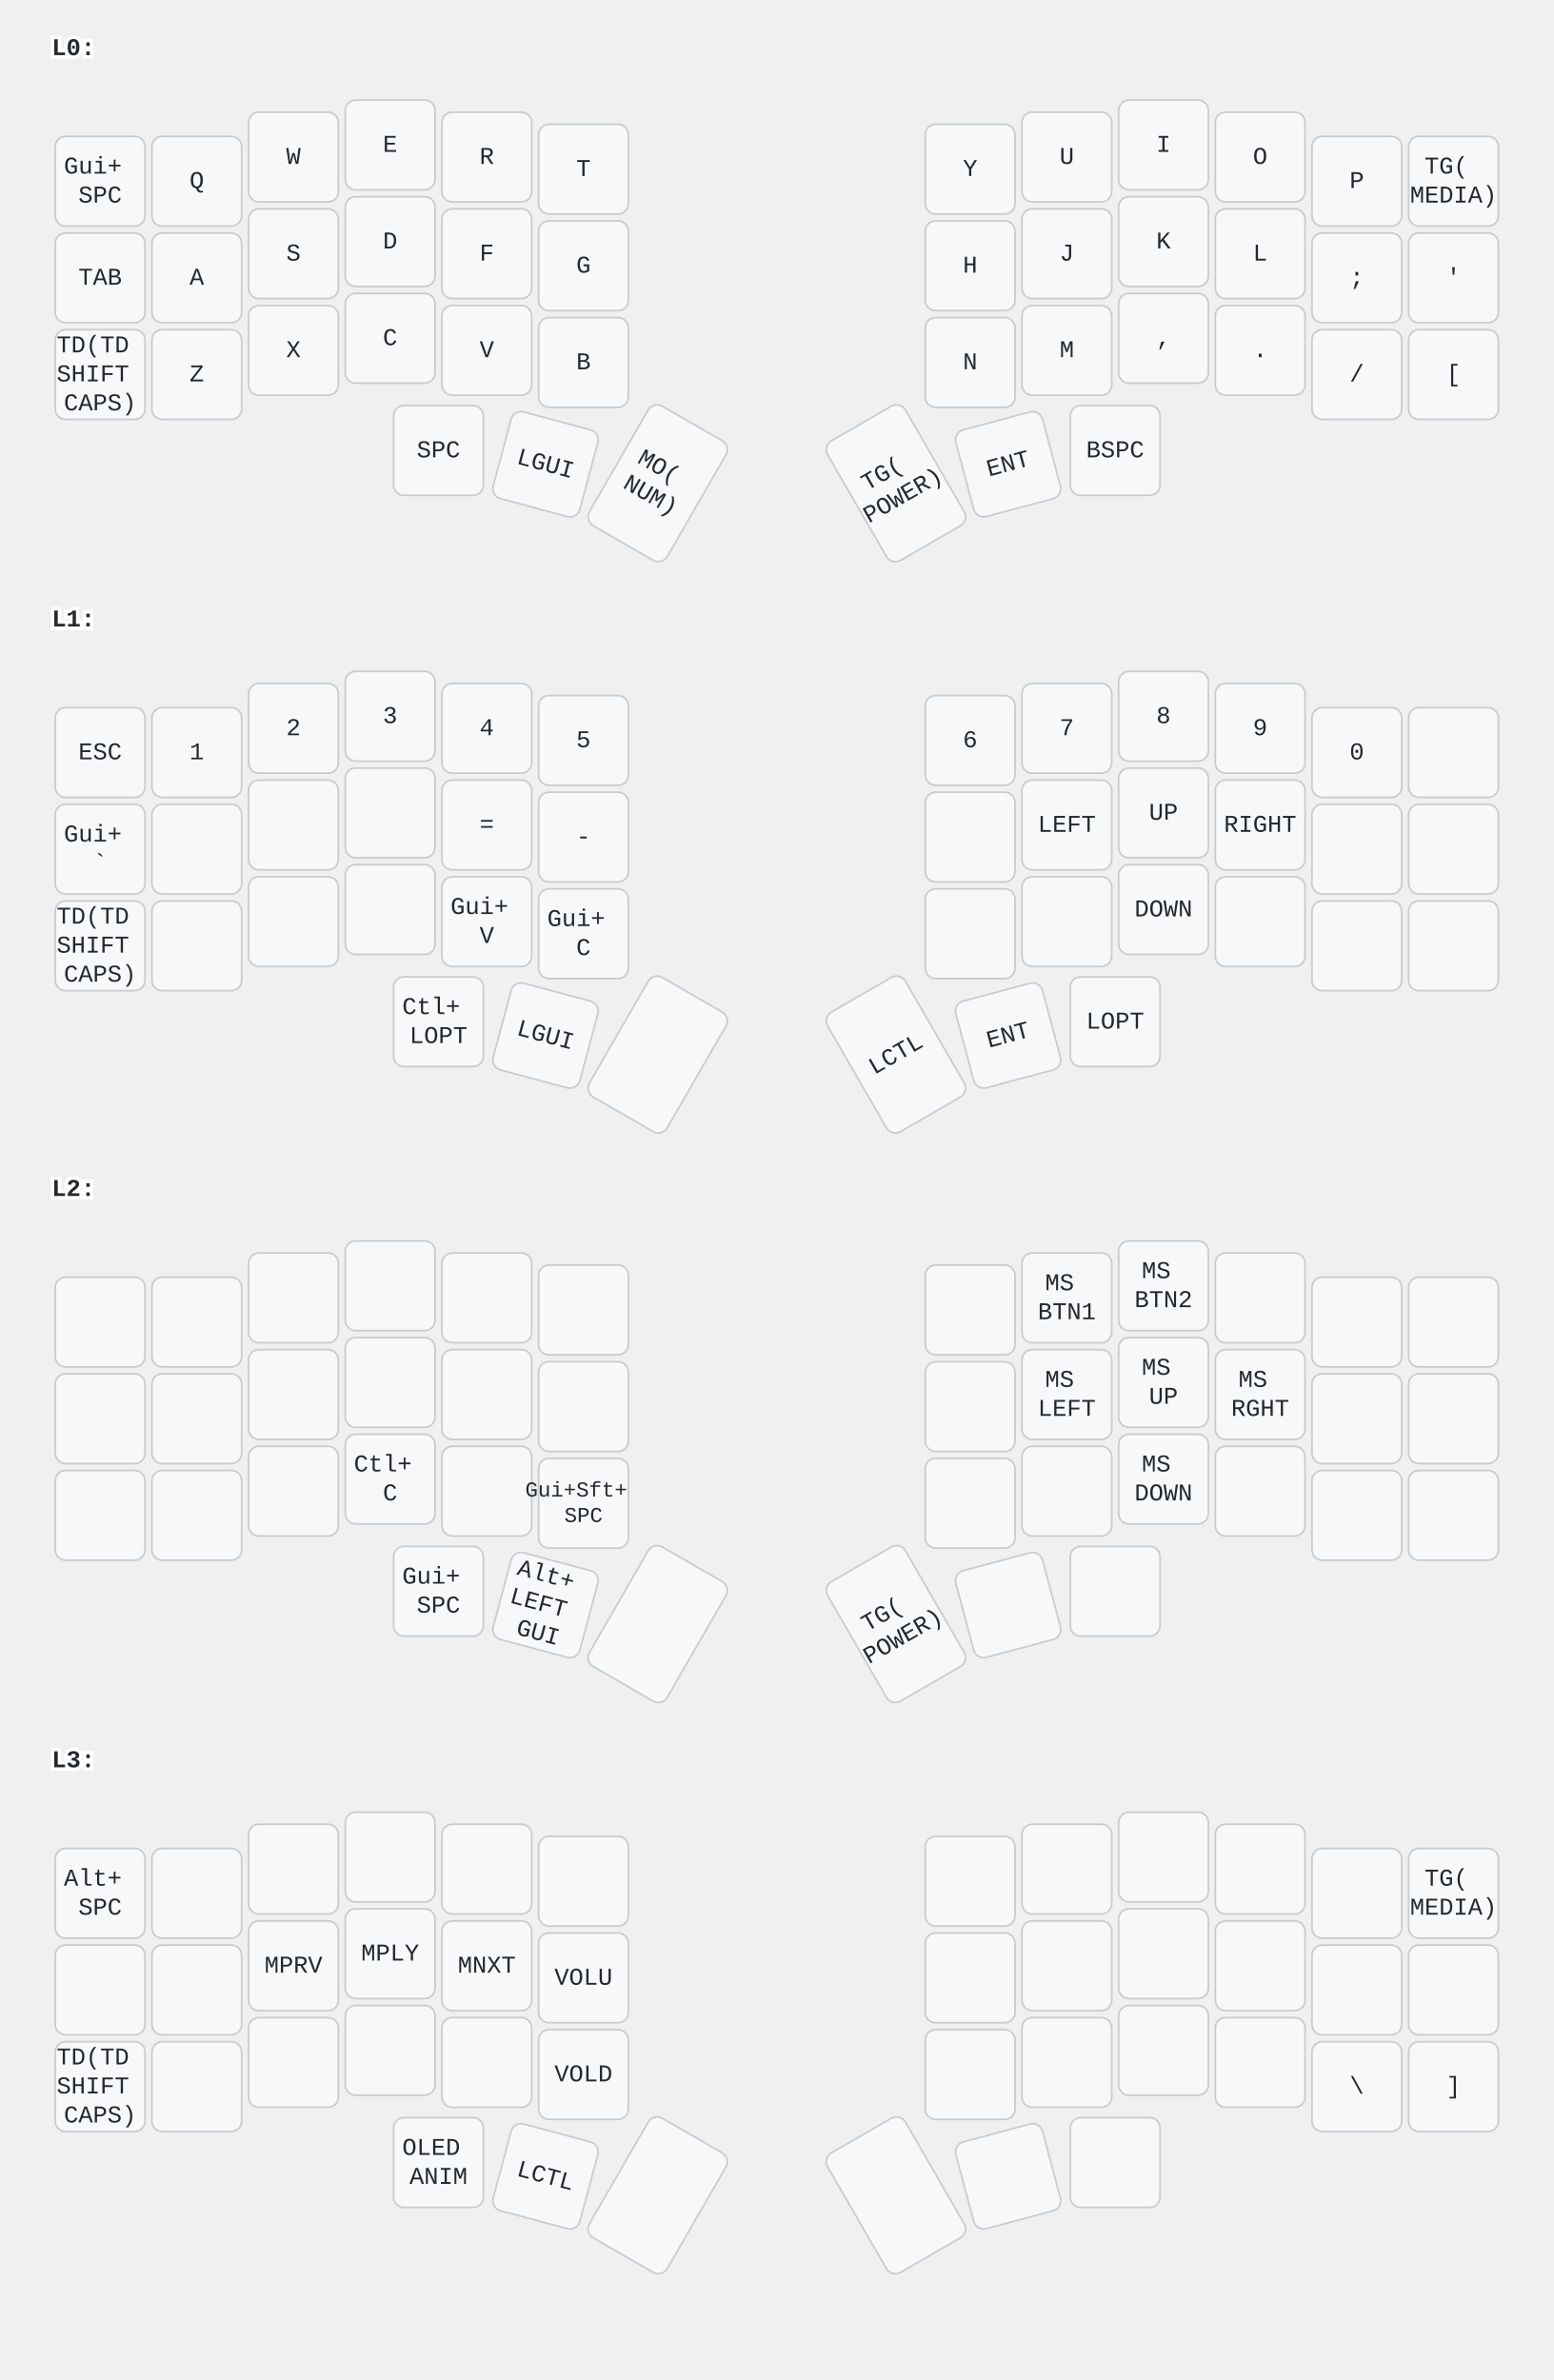
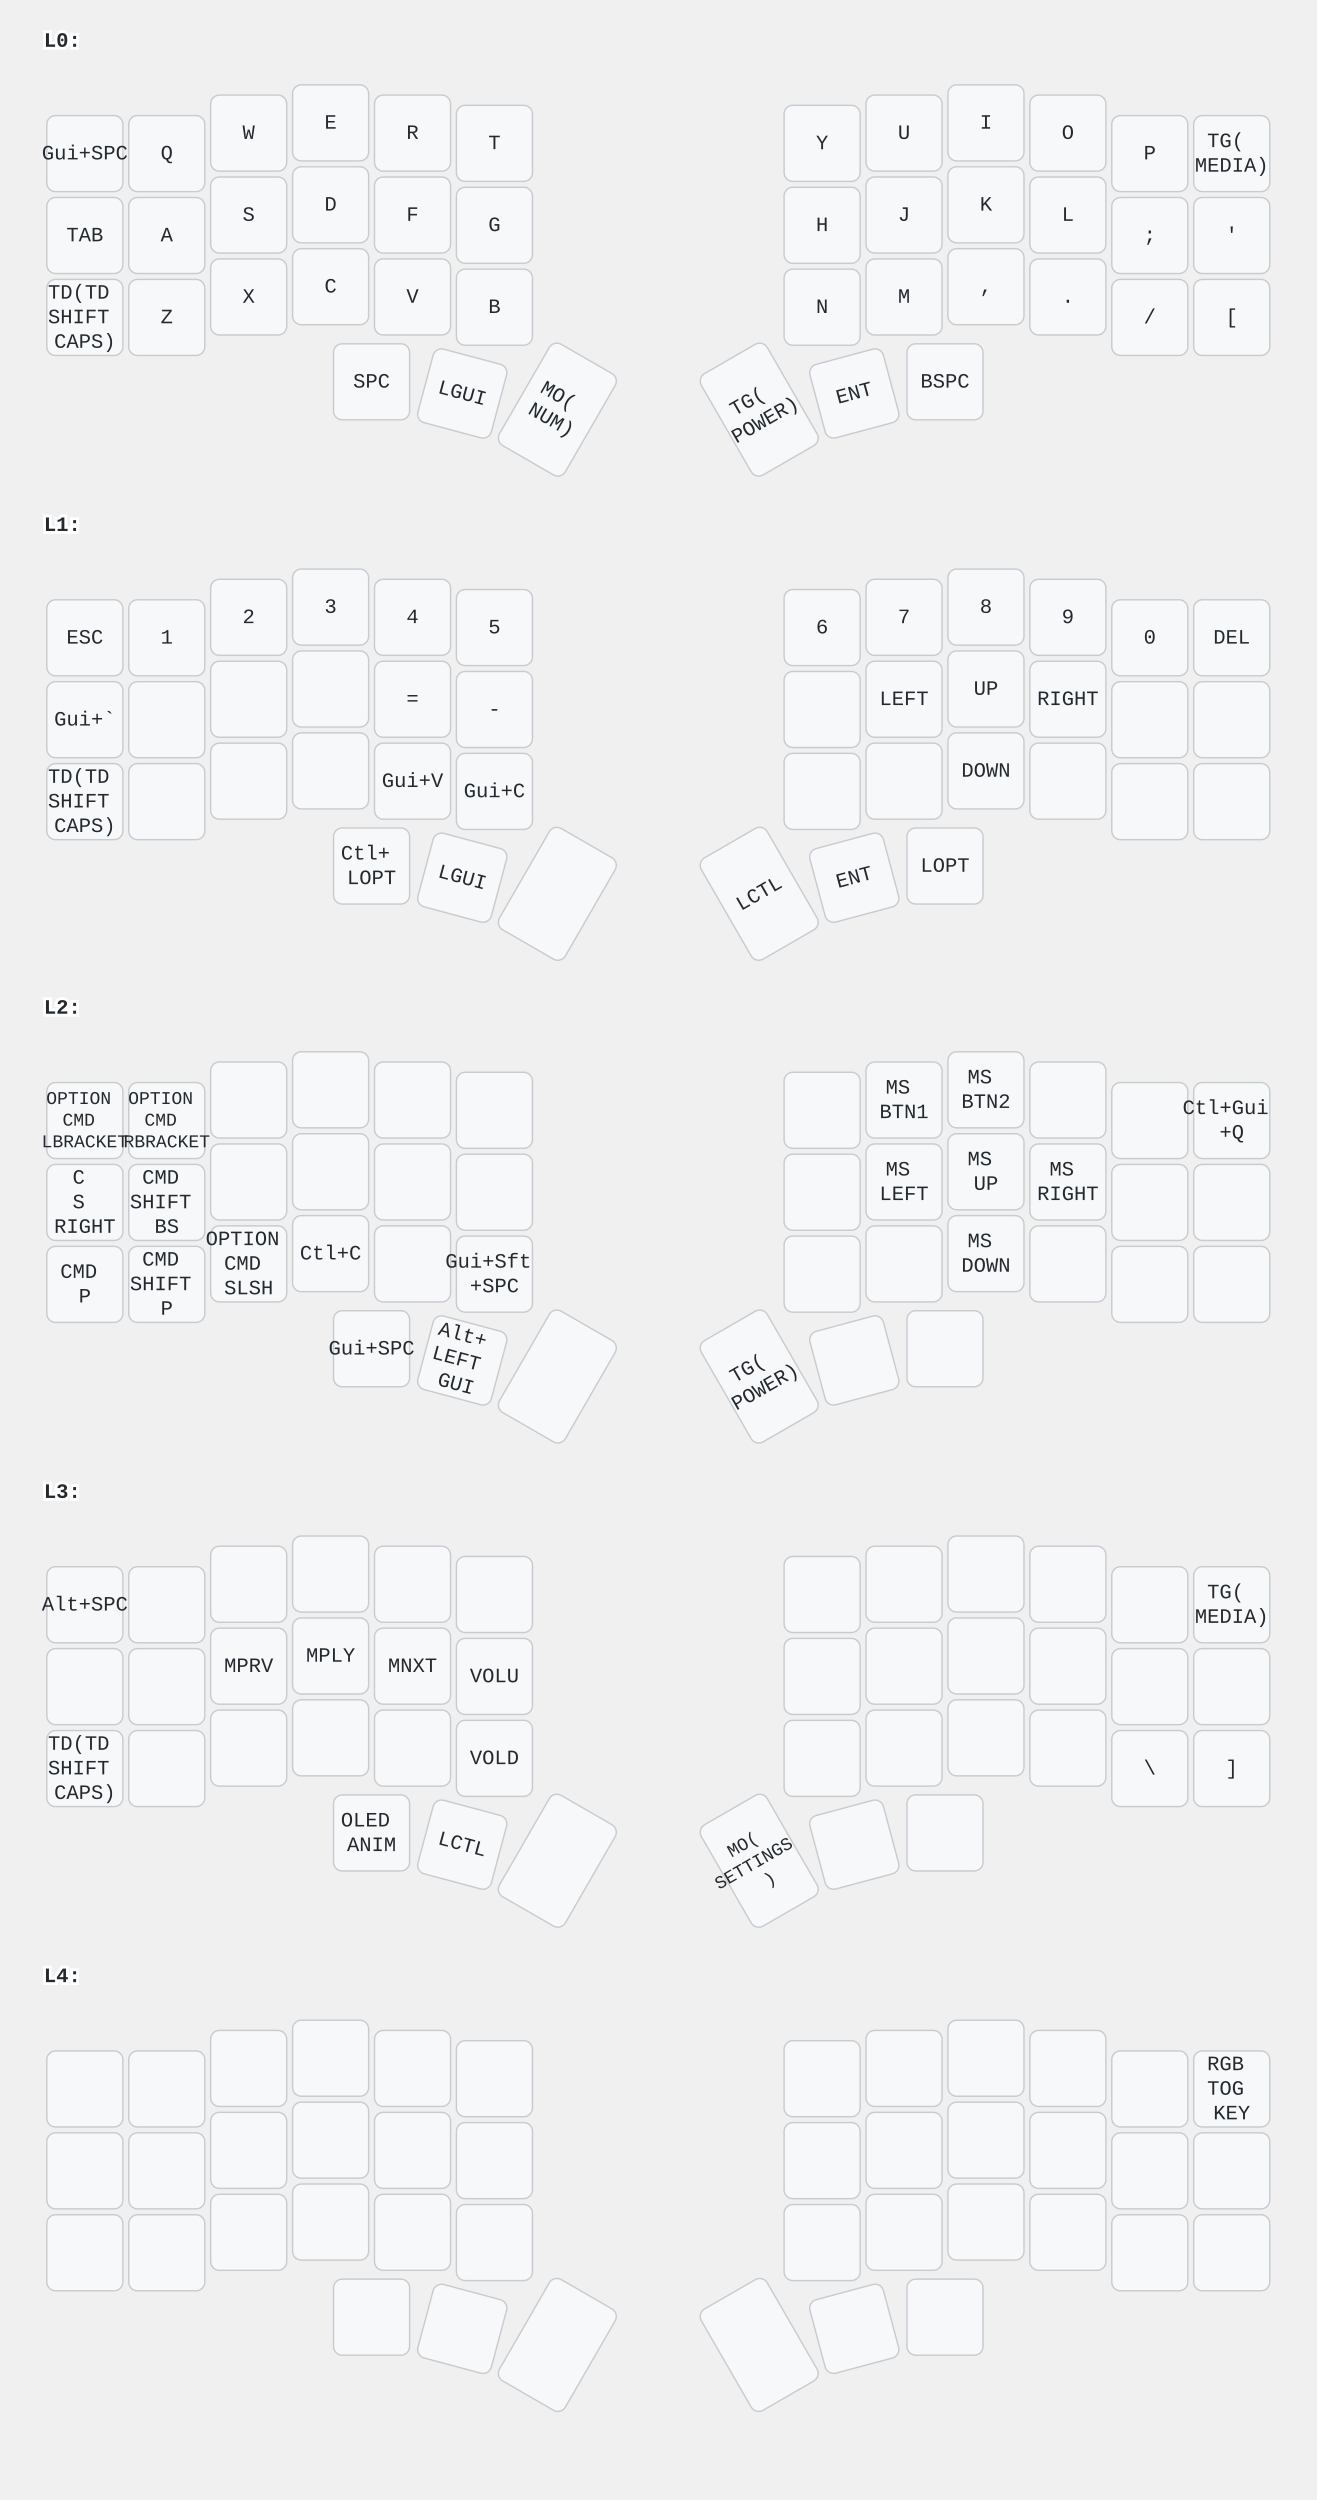
- <svg xmlns="http://www.w3.org/2000/svg" width="900" height="1379" viewBox="0 0 900 1379" class="keymap">
+ <svg xmlns="http://www.w3.org/2000/svg" width="900" height="1709" viewBox="0 0 900 1709" class="keymap">
  <style>/* inherit to force styles through use tags */
svg path {
    fill: inherit;
}

/* font and background color specifications */
svg.keymap {
    font-family: SFMono-Regular,Consolas,Liberation Mono,Menlo,monospace;
    font-size: 14px;
    font-kerning: normal;
    text-rendering: optimizeLegibility;
    fill: #24292e;
}

/* default key styling */
rect.key {
    fill: #f6f8fa;
}

rect.key, rect.combo {
    stroke: #c9cccf;
    stroke-width: 1;
}

/* default key side styling, only used is draw_key_sides is set */
rect.side {
    filter: brightness(90%);
}

/* color accent for combo boxes */
rect.combo, rect.combo-separate {
    fill: #cdf;
}

/* color accent for held keys */
rect.held, rect.combo.held {
    fill: #fdd;
}

/* color accent for ghost (optional) keys */
rect.ghost, rect.combo.ghost {
    stroke-dasharray: 4, 4;
    stroke-width: 2;
}

text {
    text-anchor: middle;
    dominant-baseline: middle;
}

/* styling for layer labels */
text.label {
    font-weight: bold;
    text-anchor: start;
    stroke: white;
    stroke-width: 4;
    paint-order: stroke;
}

/* styling for optional footer */
text.footer {
    text-anchor: end;
    dominant-baseline: auto;
    stroke: white;
    stroke-width: 4;
    paint-order: stroke;
}

- /* styling for combo tap, and key hold/shifted label text */
- text.combo, text.hold, text.shifted {
+ /* styling for combo tap, and key non-tap label text */
+ text.combo, text.hold, text.shifted, text.left, text.right {
    font-size: 11px;
}

text.hold {
    text-anchor: middle;
    dominant-baseline: auto;
}

text.shifted {
    text-anchor: middle;
    dominant-baseline: hanging;
}

+ text.left {
+     text-anchor: start;
+ }
+ 
+ text.right {
+     text-anchor: end;
+ }
+ 
text.layer-activator {
    text-decoration: underline;
}

/* styling for hold/shifted label text in combo box */
- text.combo.hold, text.combo.shifted {
+ text.combo.hold, text.combo.shifted, text.combo.left, text.combo.right {
    font-size: 8px;
}

/* lighter symbol for transparent keys */
text.trans {
    fill: #7b7e81;
}

/* styling for combo dendrons */
path.combo {
    stroke-width: 1;
    stroke: gray;
    fill: none;
}

/* Start Tabler Icons Cleanup */
/* cannot use height/width with glyphs */
.icon-tabler &gt; path {
    fill: inherit;
    stroke: inherit;
    stroke-width: 2;
}
/* hide tabler's default box */
.icon-tabler &gt; path[stroke="none"][fill="none"] {
    visibility: hidden;
}
/* End Tabler Icons Cleanup */
</style>
  <g transform="translate(30, 0)" class="layer-L0">
    <text x="0" y="28" class="label" id="L0">L0:</text>
    <g transform="translate(0, 56)">
      <g transform="translate(28, 49)" class="key keypos-0">
        <rect rx="6" ry="6" x="-26" y="-26" width="52" height="52" class="key" />
-         <text x="0" y="0" class="key tap">
-           <tspan x="0" dy="-0.6em">Gui+</tspan>
-           <tspan x="0" dy="1.2em">SPC</tspan>
-         </text>
+         <text x="0" y="0" class="key tap">Gui+SPC</text>
      </g>
      <g transform="translate(84, 49)" class="key keypos-1">
        <rect rx="6" ry="6" x="-26" y="-26" width="52" height="52" class="key" />
        <text x="0" y="0" class="key tap">Q</text>
      </g>
      <g transform="translate(140, 35)" class="key keypos-2">
        <rect rx="6" ry="6" x="-26" y="-26" width="52" height="52" class="key" />
        <text x="0" y="0" class="key tap">W</text>
      </g>
      <g transform="translate(196, 28)" class="key keypos-3">
        <rect rx="6" ry="6" x="-26" y="-26" width="52" height="52" class="key" />
        <text x="0" y="0" class="key tap">E</text>
      </g>
      <g transform="translate(252, 35)" class="key keypos-4">
        <rect rx="6" ry="6" x="-26" y="-26" width="52" height="52" class="key" />
        <text x="0" y="0" class="key tap">R</text>
      </g>
      <g transform="translate(308, 42)" class="key keypos-5">
        <rect rx="6" ry="6" x="-26" y="-26" width="52" height="52" class="key" />
        <text x="0" y="0" class="key tap">T</text>
      </g>
      <g transform="translate(532, 42)" class="key keypos-6">
        <rect rx="6" ry="6" x="-26" y="-26" width="52" height="52" class="key" />
        <text x="0" y="0" class="key tap">Y</text>
      </g>
      <g transform="translate(588, 35)" class="key keypos-7">
        <rect rx="6" ry="6" x="-26" y="-26" width="52" height="52" class="key" />
        <text x="0" y="0" class="key tap">U</text>
      </g>
      <g transform="translate(644, 28)" class="key keypos-8">
        <rect rx="6" ry="6" x="-26" y="-26" width="52" height="52" class="key" />
        <text x="0" y="0" class="key tap">I</text>
      </g>
      <g transform="translate(700, 35)" class="key keypos-9">
        <rect rx="6" ry="6" x="-26" y="-26" width="52" height="52" class="key" />
        <text x="0" y="0" class="key tap">O</text>
      </g>
      <g transform="translate(756, 49)" class="key keypos-10">
        <rect rx="6" ry="6" x="-26" y="-26" width="52" height="52" class="key" />
        <text x="0" y="0" class="key tap">P</text>
      </g>
      <g transform="translate(812, 49)" class="key keypos-11">
        <rect rx="6" ry="6" x="-26" y="-26" width="52" height="52" class="key" />
        <text x="0" y="0" class="key tap">
          <tspan x="0" dy="-0.6em">TG(</tspan>
          <tspan x="0" dy="1.2em">MEDIA)</tspan>
        </text>
      </g>
      <g transform="translate(28, 105)" class="key keypos-12">
        <rect rx="6" ry="6" x="-26" y="-26" width="52" height="52" class="key" />
        <text x="0" y="0" class="key tap">TAB</text>
      </g>
      <g transform="translate(84, 105)" class="key keypos-13">
        <rect rx="6" ry="6" x="-26" y="-26" width="52" height="52" class="key" />
        <text x="0" y="0" class="key tap">A</text>
      </g>
      <g transform="translate(140, 91)" class="key keypos-14">
        <rect rx="6" ry="6" x="-26" y="-26" width="52" height="52" class="key" />
        <text x="0" y="0" class="key tap">S</text>
      </g>
      <g transform="translate(196, 84)" class="key keypos-15">
        <rect rx="6" ry="6" x="-26" y="-26" width="52" height="52" class="key" />
        <text x="0" y="0" class="key tap">D</text>
      </g>
      <g transform="translate(252, 91)" class="key keypos-16">
        <rect rx="6" ry="6" x="-26" y="-26" width="52" height="52" class="key" />
        <text x="0" y="0" class="key tap">F</text>
      </g>
      <g transform="translate(308, 98)" class="key keypos-17">
        <rect rx="6" ry="6" x="-26" y="-26" width="52" height="52" class="key" />
        <text x="0" y="0" class="key tap">G</text>
      </g>
      <g transform="translate(532, 98)" class="key keypos-18">
        <rect rx="6" ry="6" x="-26" y="-26" width="52" height="52" class="key" />
        <text x="0" y="0" class="key tap">H</text>
      </g>
      <g transform="translate(588, 91)" class="key keypos-19">
        <rect rx="6" ry="6" x="-26" y="-26" width="52" height="52" class="key" />
        <text x="0" y="0" class="key tap">J</text>
      </g>
      <g transform="translate(644, 84)" class="key keypos-20">
        <rect rx="6" ry="6" x="-26" y="-26" width="52" height="52" class="key" />
        <text x="0" y="0" class="key tap">K</text>
      </g>
      <g transform="translate(700, 91)" class="key keypos-21">
        <rect rx="6" ry="6" x="-26" y="-26" width="52" height="52" class="key" />
        <text x="0" y="0" class="key tap">L</text>
      </g>
      <g transform="translate(756, 105)" class="key keypos-22">
        <rect rx="6" ry="6" x="-26" y="-26" width="52" height="52" class="key" />
        <text x="0" y="0" class="key tap">;</text>
      </g>
      <g transform="translate(812, 105)" class="key keypos-23">
        <rect rx="6" ry="6" x="-26" y="-26" width="52" height="52" class="key" />
        <text x="0" y="0" class="key tap">'</text>
      </g>
      <g transform="translate(28, 161)" class="key keypos-24">
        <rect rx="6" ry="6" x="-26" y="-26" width="52" height="52" class="key" />
        <text x="0" y="0" class="key tap">
          <tspan x="0" dy="-1.2em">TD(TD</tspan>
          <tspan x="0" dy="1.2em">SHIFT</tspan>
          <tspan x="0" dy="1.2em">CAPS)</tspan>
        </text>
      </g>
      <g transform="translate(84, 161)" class="key keypos-25">
        <rect rx="6" ry="6" x="-26" y="-26" width="52" height="52" class="key" />
        <text x="0" y="0" class="key tap">Z</text>
      </g>
      <g transform="translate(140, 147)" class="key keypos-26">
        <rect rx="6" ry="6" x="-26" y="-26" width="52" height="52" class="key" />
        <text x="0" y="0" class="key tap">X</text>
      </g>
      <g transform="translate(196, 140)" class="key keypos-27">
        <rect rx="6" ry="6" x="-26" y="-26" width="52" height="52" class="key" />
        <text x="0" y="0" class="key tap">C</text>
      </g>
      <g transform="translate(252, 147)" class="key keypos-28">
        <rect rx="6" ry="6" x="-26" y="-26" width="52" height="52" class="key" />
        <text x="0" y="0" class="key tap">V</text>
      </g>
      <g transform="translate(308, 154)" class="key keypos-29">
        <rect rx="6" ry="6" x="-26" y="-26" width="52" height="52" class="key" />
        <text x="0" y="0" class="key tap">B</text>
      </g>
      <g transform="translate(532, 154)" class="key keypos-30">
        <rect rx="6" ry="6" x="-26" y="-26" width="52" height="52" class="key" />
        <text x="0" y="0" class="key tap">N</text>
      </g>
      <g transform="translate(588, 147)" class="key keypos-31">
        <rect rx="6" ry="6" x="-26" y="-26" width="52" height="52" class="key" />
        <text x="0" y="0" class="key tap">M</text>
      </g>
      <g transform="translate(644, 140)" class="key keypos-32">
        <rect rx="6" ry="6" x="-26" y="-26" width="52" height="52" class="key" />
        <text x="0" y="0" class="key tap">,</text>
      </g>
      <g transform="translate(700, 147)" class="key keypos-33">
        <rect rx="6" ry="6" x="-26" y="-26" width="52" height="52" class="key" />
        <text x="0" y="0" class="key tap">.</text>
      </g>
      <g transform="translate(756, 161)" class="key keypos-34">
        <rect rx="6" ry="6" x="-26" y="-26" width="52" height="52" class="key" />
        <text x="0" y="0" class="key tap">/</text>
      </g>
      <g transform="translate(812, 161)" class="key keypos-35">
        <rect rx="6" ry="6" x="-26" y="-26" width="52" height="52" class="key" />
        <text x="0" y="0" class="key tap">[</text>
      </g>
      <g transform="translate(224, 205)" class="key keypos-36">
        <rect rx="6" ry="6" x="-26" y="-26" width="52" height="52" class="key" />
        <text x="0" y="0" class="key tap">SPC</text>
      </g>
      <g transform="translate(286, 213) rotate(15.0)" class="key keypos-37">
        <rect rx="6" ry="6" x="-26" y="-26" width="52" height="52" class="key" />
        <text x="0" y="0" class="key tap">LGUI</text>
      </g>
      <g transform="translate(351, 224) rotate(30.0)" class="key keypos-38">
        <rect rx="6" ry="6" x="-26" y="-40" width="52" height="80" class="key" />
        <text x="0" y="0" class="key tap">
          <tspan x="0" dy="-0.6em">MO(</tspan>
          <tspan x="0" dy="1.2em">NUM)</tspan>
        </text>
      </g>
      <g transform="translate(489, 224) rotate(-30.0)" class="key keypos-39">
        <rect rx="6" ry="6" x="-26" y="-40" width="52" height="80" class="key" />
        <text x="0" y="0" class="key tap">
          <tspan x="0" dy="-0.6em">TG(</tspan>
          <tspan x="0" dy="1.2em">POWER)</tspan>
        </text>
      </g>
      <g transform="translate(554, 213) rotate(-15.0)" class="key keypos-40">
        <rect rx="6" ry="6" x="-26" y="-26" width="52" height="52" class="key" />
        <text x="0" y="0" class="key tap">ENT</text>
      </g>
      <g transform="translate(616, 205)" class="key keypos-41">
        <rect rx="6" ry="6" x="-26" y="-26" width="52" height="52" class="key" />
        <text x="0" y="0" class="key tap">BSPC</text>
      </g>
    </g>
  </g>
  <g transform="translate(30, 331)" class="layer-L1">
    <text x="0" y="28" class="label" id="L1">L1:</text>
    <g transform="translate(0, 56)">
      <g transform="translate(28, 49)" class="key keypos-0">
        <rect rx="6" ry="6" x="-26" y="-26" width="52" height="52" class="key" />
        <text x="0" y="0" class="key tap">ESC</text>
      </g>
      <g transform="translate(84, 49)" class="key keypos-1">
        <rect rx="6" ry="6" x="-26" y="-26" width="52" height="52" class="key" />
        <text x="0" y="0" class="key tap">1</text>
      </g>
      <g transform="translate(140, 35)" class="key keypos-2">
        <rect rx="6" ry="6" x="-26" y="-26" width="52" height="52" class="key" />
        <text x="0" y="0" class="key tap">2</text>
      </g>
      <g transform="translate(196, 28)" class="key keypos-3">
        <rect rx="6" ry="6" x="-26" y="-26" width="52" height="52" class="key" />
        <text x="0" y="0" class="key tap">3</text>
      </g>
      <g transform="translate(252, 35)" class="key keypos-4">
        <rect rx="6" ry="6" x="-26" y="-26" width="52" height="52" class="key" />
        <text x="0" y="0" class="key tap">4</text>
      </g>
      <g transform="translate(308, 42)" class="key keypos-5">
        <rect rx="6" ry="6" x="-26" y="-26" width="52" height="52" class="key" />
        <text x="0" y="0" class="key tap">5</text>
      </g>
      <g transform="translate(532, 42)" class="key keypos-6">
        <rect rx="6" ry="6" x="-26" y="-26" width="52" height="52" class="key" />
        <text x="0" y="0" class="key tap">6</text>
      </g>
      <g transform="translate(588, 35)" class="key keypos-7">
        <rect rx="6" ry="6" x="-26" y="-26" width="52" height="52" class="key" />
        <text x="0" y="0" class="key tap">7</text>
      </g>
      <g transform="translate(644, 28)" class="key keypos-8">
        <rect rx="6" ry="6" x="-26" y="-26" width="52" height="52" class="key" />
        <text x="0" y="0" class="key tap">8</text>
      </g>
      <g transform="translate(700, 35)" class="key keypos-9">
        <rect rx="6" ry="6" x="-26" y="-26" width="52" height="52" class="key" />
        <text x="0" y="0" class="key tap">9</text>
      </g>
      <g transform="translate(756, 49)" class="key keypos-10">
        <rect rx="6" ry="6" x="-26" y="-26" width="52" height="52" class="key" />
        <text x="0" y="0" class="key tap">0</text>
      </g>
      <g transform="translate(812, 49)" class="key keypos-11">
        <rect rx="6" ry="6" x="-26" y="-26" width="52" height="52" class="key" />
+         <text x="0" y="0" class="key tap">DEL</text>
      </g>
      <g transform="translate(28, 105)" class="key keypos-12">
        <rect rx="6" ry="6" x="-26" y="-26" width="52" height="52" class="key" />
-         <text x="0" y="0" class="key tap">
-           <tspan x="0" dy="-0.6em">Gui+</tspan>
-           <tspan x="0" dy="1.2em">`</tspan>
-         </text>
+         <text x="0" y="0" class="key tap">Gui+`</text>
      </g>
      <g transform="translate(84, 105)" class="key keypos-13">
        <rect rx="6" ry="6" x="-26" y="-26" width="52" height="52" class="key" />
      </g>
      <g transform="translate(140, 91)" class="key keypos-14">
        <rect rx="6" ry="6" x="-26" y="-26" width="52" height="52" class="key" />
      </g>
      <g transform="translate(196, 84)" class="key keypos-15">
        <rect rx="6" ry="6" x="-26" y="-26" width="52" height="52" class="key" />
      </g>
      <g transform="translate(252, 91)" class="key keypos-16">
        <rect rx="6" ry="6" x="-26" y="-26" width="52" height="52" class="key" />
        <text x="0" y="0" class="key tap">=</text>
      </g>
      <g transform="translate(308, 98)" class="key keypos-17">
        <rect rx="6" ry="6" x="-26" y="-26" width="52" height="52" class="key" />
        <text x="0" y="0" class="key tap">-</text>
      </g>
      <g transform="translate(532, 98)" class="key keypos-18">
        <rect rx="6" ry="6" x="-26" y="-26" width="52" height="52" class="key" />
      </g>
      <g transform="translate(588, 91)" class="key keypos-19">
        <rect rx="6" ry="6" x="-26" y="-26" width="52" height="52" class="key" />
        <text x="0" y="0" class="key tap">LEFT</text>
      </g>
      <g transform="translate(644, 84)" class="key keypos-20">
        <rect rx="6" ry="6" x="-26" y="-26" width="52" height="52" class="key" />
        <text x="0" y="0" class="key tap">UP</text>
      </g>
      <g transform="translate(700, 91)" class="key keypos-21">
        <rect rx="6" ry="6" x="-26" y="-26" width="52" height="52" class="key" />
        <text x="0" y="0" class="key tap">RIGHT</text>
      </g>
      <g transform="translate(756, 105)" class="key keypos-22">
        <rect rx="6" ry="6" x="-26" y="-26" width="52" height="52" class="key" />
      </g>
      <g transform="translate(812, 105)" class="key keypos-23">
        <rect rx="6" ry="6" x="-26" y="-26" width="52" height="52" class="key" />
      </g>
      <g transform="translate(28, 161)" class="key keypos-24">
        <rect rx="6" ry="6" x="-26" y="-26" width="52" height="52" class="key" />
        <text x="0" y="0" class="key tap">
          <tspan x="0" dy="-1.2em">TD(TD</tspan>
          <tspan x="0" dy="1.2em">SHIFT</tspan>
          <tspan x="0" dy="1.2em">CAPS)</tspan>
        </text>
      </g>
      <g transform="translate(84, 161)" class="key keypos-25">
        <rect rx="6" ry="6" x="-26" y="-26" width="52" height="52" class="key" />
      </g>
      <g transform="translate(140, 147)" class="key keypos-26">
        <rect rx="6" ry="6" x="-26" y="-26" width="52" height="52" class="key" />
      </g>
      <g transform="translate(196, 140)" class="key keypos-27">
        <rect rx="6" ry="6" x="-26" y="-26" width="52" height="52" class="key" />
      </g>
      <g transform="translate(252, 147)" class="key keypos-28">
        <rect rx="6" ry="6" x="-26" y="-26" width="52" height="52" class="key" />
-         <text x="0" y="0" class="key tap">
-           <tspan x="0" dy="-0.6em">Gui+</tspan>
-           <tspan x="0" dy="1.2em">V</tspan>
-         </text>
+         <text x="0" y="0" class="key tap">Gui+V</text>
      </g>
      <g transform="translate(308, 154)" class="key keypos-29">
        <rect rx="6" ry="6" x="-26" y="-26" width="52" height="52" class="key" />
-         <text x="0" y="0" class="key tap">
-           <tspan x="0" dy="-0.6em">Gui+</tspan>
-           <tspan x="0" dy="1.2em">C</tspan>
-         </text>
+         <text x="0" y="0" class="key tap">Gui+C</text>
      </g>
      <g transform="translate(532, 154)" class="key keypos-30">
        <rect rx="6" ry="6" x="-26" y="-26" width="52" height="52" class="key" />
      </g>
      <g transform="translate(588, 147)" class="key keypos-31">
        <rect rx="6" ry="6" x="-26" y="-26" width="52" height="52" class="key" />
      </g>
      <g transform="translate(644, 140)" class="key keypos-32">
        <rect rx="6" ry="6" x="-26" y="-26" width="52" height="52" class="key" />
        <text x="0" y="0" class="key tap">DOWN</text>
      </g>
      <g transform="translate(700, 147)" class="key keypos-33">
        <rect rx="6" ry="6" x="-26" y="-26" width="52" height="52" class="key" />
      </g>
      <g transform="translate(756, 161)" class="key keypos-34">
        <rect rx="6" ry="6" x="-26" y="-26" width="52" height="52" class="key" />
      </g>
      <g transform="translate(812, 161)" class="key keypos-35">
        <rect rx="6" ry="6" x="-26" y="-26" width="52" height="52" class="key" />
      </g>
      <g transform="translate(224, 205)" class="key keypos-36">
        <rect rx="6" ry="6" x="-26" y="-26" width="52" height="52" class="key" />
        <text x="0" y="0" class="key tap">
          <tspan x="0" dy="-0.6em">Ctl+</tspan>
          <tspan x="0" dy="1.2em">LOPT</tspan>
        </text>
      </g>
      <g transform="translate(286, 213) rotate(15.0)" class="key keypos-37">
        <rect rx="6" ry="6" x="-26" y="-26" width="52" height="52" class="key" />
        <text x="0" y="0" class="key tap">LGUI</text>
      </g>
      <g transform="translate(351, 224) rotate(30.0)" class="key keypos-38">
        <rect rx="6" ry="6" x="-26" y="-40" width="52" height="80" class="key" />
      </g>
      <g transform="translate(489, 224) rotate(-30.0)" class="key keypos-39">
        <rect rx="6" ry="6" x="-26" y="-40" width="52" height="80" class="key" />
        <text x="0" y="0" class="key tap">LCTL</text>
      </g>
      <g transform="translate(554, 213) rotate(-15.0)" class="key keypos-40">
        <rect rx="6" ry="6" x="-26" y="-26" width="52" height="52" class="key" />
        <text x="0" y="0" class="key tap">ENT</text>
      </g>
      <g transform="translate(616, 205)" class="key keypos-41">
        <rect rx="6" ry="6" x="-26" y="-26" width="52" height="52" class="key" />
        <text x="0" y="0" class="key tap">LOPT</text>
      </g>
    </g>
  </g>
  <g transform="translate(30, 661)" class="layer-L2">
    <text x="0" y="28" class="label" id="L2">L2:</text>
    <g transform="translate(0, 56)">
      <g transform="translate(28, 49)" class="key keypos-0">
        <rect rx="6" ry="6" x="-26" y="-26" width="52" height="52" class="key" />
+         <text x="0" y="0" class="key tap">
+           <tspan x="0" dy="-1.2em" style="font-size: 88%">OPTION</tspan>
+           <tspan x="0" dy="1.2em" style="font-size: 88%">CMD</tspan>
+           <tspan x="0" dy="1.2em" style="font-size: 88%">LBRACKET</tspan>
+         </text>
      </g>
      <g transform="translate(84, 49)" class="key keypos-1">
        <rect rx="6" ry="6" x="-26" y="-26" width="52" height="52" class="key" />
+         <text x="0" y="0" class="key tap">
+           <tspan x="0" dy="-1.2em" style="font-size: 88%">OPTION</tspan>
+           <tspan x="0" dy="1.2em" style="font-size: 88%">CMD</tspan>
+           <tspan x="0" dy="1.2em" style="font-size: 88%">RBRACKET</tspan>
+         </text>
      </g>
      <g transform="translate(140, 35)" class="key keypos-2">
        <rect rx="6" ry="6" x="-26" y="-26" width="52" height="52" class="key" />
      </g>
      <g transform="translate(196, 28)" class="key keypos-3">
        <rect rx="6" ry="6" x="-26" y="-26" width="52" height="52" class="key" />
      </g>
      <g transform="translate(252, 35)" class="key keypos-4">
        <rect rx="6" ry="6" x="-26" y="-26" width="52" height="52" class="key" />
      </g>
      <g transform="translate(308, 42)" class="key keypos-5">
        <rect rx="6" ry="6" x="-26" y="-26" width="52" height="52" class="key" />
      </g>
      <g transform="translate(532, 42)" class="key keypos-6">
        <rect rx="6" ry="6" x="-26" y="-26" width="52" height="52" class="key" />
      </g>
      <g transform="translate(588, 35)" class="key keypos-7">
        <rect rx="6" ry="6" x="-26" y="-26" width="52" height="52" class="key" />
        <text x="0" y="0" class="key tap">
          <tspan x="0" dy="-0.6em">MS</tspan>
          <tspan x="0" dy="1.2em">BTN1</tspan>
        </text>
      </g>
      <g transform="translate(644, 28)" class="key keypos-8">
        <rect rx="6" ry="6" x="-26" y="-26" width="52" height="52" class="key" />
        <text x="0" y="0" class="key tap">
          <tspan x="0" dy="-0.6em">MS</tspan>
          <tspan x="0" dy="1.2em">BTN2</tspan>
        </text>
      </g>
      <g transform="translate(700, 35)" class="key keypos-9">
        <rect rx="6" ry="6" x="-26" y="-26" width="52" height="52" class="key" />
      </g>
      <g transform="translate(756, 49)" class="key keypos-10">
        <rect rx="6" ry="6" x="-26" y="-26" width="52" height="52" class="key" />
      </g>
      <g transform="translate(812, 49)" class="key keypos-11">
        <rect rx="6" ry="6" x="-26" y="-26" width="52" height="52" class="key" />
+         <text x="0" y="0" class="key tap">
+           <tspan x="0" dy="-0.6em">Ctl+Gui</tspan>
+           <tspan x="0" dy="1.2em">+Q</tspan>
+         </text>
      </g>
      <g transform="translate(28, 105)" class="key keypos-12">
        <rect rx="6" ry="6" x="-26" y="-26" width="52" height="52" class="key" />
+         <text x="0" y="0" class="key tap">
+           <tspan x="0" dy="-1.2em">C</tspan>
+           <tspan x="0" dy="1.2em">S</tspan>
+           <tspan x="0" dy="1.2em">RIGHT</tspan>
+         </text>
      </g>
      <g transform="translate(84, 105)" class="key keypos-13">
        <rect rx="6" ry="6" x="-26" y="-26" width="52" height="52" class="key" />
+         <text x="0" y="0" class="key tap">
+           <tspan x="0" dy="-1.2em">CMD</tspan>
+           <tspan x="0" dy="1.2em">SHIFT</tspan>
+           <tspan x="0" dy="1.2em">BS</tspan>
+         </text>
      </g>
      <g transform="translate(140, 91)" class="key keypos-14">
        <rect rx="6" ry="6" x="-26" y="-26" width="52" height="52" class="key" />
      </g>
      <g transform="translate(196, 84)" class="key keypos-15">
        <rect rx="6" ry="6" x="-26" y="-26" width="52" height="52" class="key" />
      </g>
      <g transform="translate(252, 91)" class="key keypos-16">
        <rect rx="6" ry="6" x="-26" y="-26" width="52" height="52" class="key" />
      </g>
      <g transform="translate(308, 98)" class="key keypos-17">
        <rect rx="6" ry="6" x="-26" y="-26" width="52" height="52" class="key" />
      </g>
      <g transform="translate(532, 98)" class="key keypos-18">
        <rect rx="6" ry="6" x="-26" y="-26" width="52" height="52" class="key" />
      </g>
      <g transform="translate(588, 91)" class="key keypos-19">
        <rect rx="6" ry="6" x="-26" y="-26" width="52" height="52" class="key" />
        <text x="0" y="0" class="key tap">
          <tspan x="0" dy="-0.6em">MS</tspan>
          <tspan x="0" dy="1.2em">LEFT</tspan>
        </text>
      </g>
      <g transform="translate(644, 84)" class="key keypos-20">
        <rect rx="6" ry="6" x="-26" y="-26" width="52" height="52" class="key" />
        <text x="0" y="0" class="key tap">
          <tspan x="0" dy="-0.6em">MS</tspan>
          <tspan x="0" dy="1.2em">UP</tspan>
        </text>
      </g>
      <g transform="translate(700, 91)" class="key keypos-21">
        <rect rx="6" ry="6" x="-26" y="-26" width="52" height="52" class="key" />
        <text x="0" y="0" class="key tap">
          <tspan x="0" dy="-0.6em">MS</tspan>
-           <tspan x="0" dy="1.2em">RGHT</tspan>
+           <tspan x="0" dy="1.2em">RIGHT</tspan>
        </text>
      </g>
      <g transform="translate(756, 105)" class="key keypos-22">
        <rect rx="6" ry="6" x="-26" y="-26" width="52" height="52" class="key" />
      </g>
      <g transform="translate(812, 105)" class="key keypos-23">
        <rect rx="6" ry="6" x="-26" y="-26" width="52" height="52" class="key" />
      </g>
      <g transform="translate(28, 161)" class="key keypos-24">
        <rect rx="6" ry="6" x="-26" y="-26" width="52" height="52" class="key" />
+         <text x="0" y="0" class="key tap">
+           <tspan x="0" dy="-0.6em">CMD</tspan>
+           <tspan x="0" dy="1.2em">P</tspan>
+         </text>
      </g>
      <g transform="translate(84, 161)" class="key keypos-25">
        <rect rx="6" ry="6" x="-26" y="-26" width="52" height="52" class="key" />
+         <text x="0" y="0" class="key tap">
+           <tspan x="0" dy="-1.2em">CMD</tspan>
+           <tspan x="0" dy="1.2em">SHIFT</tspan>
+           <tspan x="0" dy="1.2em">P</tspan>
+         </text>
      </g>
      <g transform="translate(140, 147)" class="key keypos-26">
        <rect rx="6" ry="6" x="-26" y="-26" width="52" height="52" class="key" />
+         <text x="0" y="0" class="key tap">
+           <tspan x="0" dy="-1.2em">OPTION</tspan>
+           <tspan x="0" dy="1.2em">CMD</tspan>
+           <tspan x="0" dy="1.2em">SLSH</tspan>
+         </text>
      </g>
      <g transform="translate(196, 140)" class="key keypos-27">
        <rect rx="6" ry="6" x="-26" y="-26" width="52" height="52" class="key" />
-         <text x="0" y="0" class="key tap">
-           <tspan x="0" dy="-0.6em">Ctl+</tspan>
-           <tspan x="0" dy="1.2em">C</tspan>
-         </text>
+         <text x="0" y="0" class="key tap">Ctl+C</text>
      </g>
      <g transform="translate(252, 147)" class="key keypos-28">
        <rect rx="6" ry="6" x="-26" y="-26" width="52" height="52" class="key" />
      </g>
      <g transform="translate(308, 154)" class="key keypos-29">
        <rect rx="6" ry="6" x="-26" y="-26" width="52" height="52" class="key" />
        <text x="0" y="0" class="key tap">
-           <tspan x="0" dy="-0.6em" style="font-size: 88%">Gui+Sft+</tspan>
-           <tspan x="0" dy="1.2em" style="font-size: 88%">SPC</tspan>
+           <tspan x="0" dy="-0.6em">Gui+Sft</tspan>
+           <tspan x="0" dy="1.2em">+SPC</tspan>
        </text>
      </g>
      <g transform="translate(532, 154)" class="key keypos-30">
        <rect rx="6" ry="6" x="-26" y="-26" width="52" height="52" class="key" />
      </g>
      <g transform="translate(588, 147)" class="key keypos-31">
        <rect rx="6" ry="6" x="-26" y="-26" width="52" height="52" class="key" />
      </g>
      <g transform="translate(644, 140)" class="key keypos-32">
        <rect rx="6" ry="6" x="-26" y="-26" width="52" height="52" class="key" />
        <text x="0" y="0" class="key tap">
          <tspan x="0" dy="-0.6em">MS</tspan>
          <tspan x="0" dy="1.2em">DOWN</tspan>
        </text>
      </g>
      <g transform="translate(700, 147)" class="key keypos-33">
        <rect rx="6" ry="6" x="-26" y="-26" width="52" height="52" class="key" />
      </g>
      <g transform="translate(756, 161)" class="key keypos-34">
        <rect rx="6" ry="6" x="-26" y="-26" width="52" height="52" class="key" />
      </g>
      <g transform="translate(812, 161)" class="key keypos-35">
        <rect rx="6" ry="6" x="-26" y="-26" width="52" height="52" class="key" />
      </g>
      <g transform="translate(224, 205)" class="key keypos-36">
        <rect rx="6" ry="6" x="-26" y="-26" width="52" height="52" class="key" />
-         <text x="0" y="0" class="key tap">
-           <tspan x="0" dy="-0.6em">Gui+</tspan>
-           <tspan x="0" dy="1.2em">SPC</tspan>
-         </text>
+         <text x="0" y="0" class="key tap">Gui+SPC</text>
      </g>
      <g transform="translate(286, 213) rotate(15.0)" class="key keypos-37">
        <rect rx="6" ry="6" x="-26" y="-26" width="52" height="52" class="key" />
        <text x="0" y="0" class="key tap">
          <tspan x="0" dy="-1.2em">Alt+</tspan>
          <tspan x="0" dy="1.2em">LEFT</tspan>
          <tspan x="0" dy="1.2em">GUI</tspan>
        </text>
      </g>
      <g transform="translate(351, 224) rotate(30.0)" class="key keypos-38">
        <rect rx="6" ry="6" x="-26" y="-40" width="52" height="80" class="key" />
      </g>
      <g transform="translate(489, 224) rotate(-30.0)" class="key keypos-39">
        <rect rx="6" ry="6" x="-26" y="-40" width="52" height="80" class="key" />
        <text x="0" y="0" class="key tap">
          <tspan x="0" dy="-0.6em">TG(</tspan>
          <tspan x="0" dy="1.2em">POWER)</tspan>
        </text>
      </g>
      <g transform="translate(554, 213) rotate(-15.0)" class="key keypos-40">
        <rect rx="6" ry="6" x="-26" y="-26" width="52" height="52" class="key" />
      </g>
      <g transform="translate(616, 205)" class="key keypos-41">
        <rect rx="6" ry="6" x="-26" y="-26" width="52" height="52" class="key" />
      </g>
    </g>
  </g>
  <g transform="translate(30, 992)" class="layer-L3">
    <text x="0" y="28" class="label" id="L3">L3:</text>
    <g transform="translate(0, 56)">
      <g transform="translate(28, 49)" class="key keypos-0">
        <rect rx="6" ry="6" x="-26" y="-26" width="52" height="52" class="key" />
-         <text x="0" y="0" class="key tap">
-           <tspan x="0" dy="-0.6em">Alt+</tspan>
-           <tspan x="0" dy="1.2em">SPC</tspan>
-         </text>
+         <text x="0" y="0" class="key tap">Alt+SPC</text>
      </g>
      <g transform="translate(84, 49)" class="key keypos-1">
        <rect rx="6" ry="6" x="-26" y="-26" width="52" height="52" class="key" />
      </g>
      <g transform="translate(140, 35)" class="key keypos-2">
        <rect rx="6" ry="6" x="-26" y="-26" width="52" height="52" class="key" />
      </g>
      <g transform="translate(196, 28)" class="key keypos-3">
        <rect rx="6" ry="6" x="-26" y="-26" width="52" height="52" class="key" />
      </g>
      <g transform="translate(252, 35)" class="key keypos-4">
        <rect rx="6" ry="6" x="-26" y="-26" width="52" height="52" class="key" />
      </g>
      <g transform="translate(308, 42)" class="key keypos-5">
        <rect rx="6" ry="6" x="-26" y="-26" width="52" height="52" class="key" />
      </g>
      <g transform="translate(532, 42)" class="key keypos-6">
        <rect rx="6" ry="6" x="-26" y="-26" width="52" height="52" class="key" />
      </g>
      <g transform="translate(588, 35)" class="key keypos-7">
        <rect rx="6" ry="6" x="-26" y="-26" width="52" height="52" class="key" />
      </g>
      <g transform="translate(644, 28)" class="key keypos-8">
        <rect rx="6" ry="6" x="-26" y="-26" width="52" height="52" class="key" />
      </g>
      <g transform="translate(700, 35)" class="key keypos-9">
        <rect rx="6" ry="6" x="-26" y="-26" width="52" height="52" class="key" />
      </g>
      <g transform="translate(756, 49)" class="key keypos-10">
        <rect rx="6" ry="6" x="-26" y="-26" width="52" height="52" class="key" />
      </g>
      <g transform="translate(812, 49)" class="key keypos-11">
        <rect rx="6" ry="6" x="-26" y="-26" width="52" height="52" class="key" />
        <text x="0" y="0" class="key tap">
          <tspan x="0" dy="-0.6em">TG(</tspan>
          <tspan x="0" dy="1.2em">MEDIA)</tspan>
        </text>
      </g>
      <g transform="translate(28, 105)" class="key keypos-12">
        <rect rx="6" ry="6" x="-26" y="-26" width="52" height="52" class="key" />
      </g>
      <g transform="translate(84, 105)" class="key keypos-13">
        <rect rx="6" ry="6" x="-26" y="-26" width="52" height="52" class="key" />
      </g>
      <g transform="translate(140, 91)" class="key keypos-14">
        <rect rx="6" ry="6" x="-26" y="-26" width="52" height="52" class="key" />
        <text x="0" y="0" class="key tap">MPRV</text>
      </g>
      <g transform="translate(196, 84)" class="key keypos-15">
        <rect rx="6" ry="6" x="-26" y="-26" width="52" height="52" class="key" />
        <text x="0" y="0" class="key tap">MPLY</text>
      </g>
      <g transform="translate(252, 91)" class="key keypos-16">
        <rect rx="6" ry="6" x="-26" y="-26" width="52" height="52" class="key" />
        <text x="0" y="0" class="key tap">MNXT</text>
      </g>
      <g transform="translate(308, 98)" class="key keypos-17">
        <rect rx="6" ry="6" x="-26" y="-26" width="52" height="52" class="key" />
        <text x="0" y="0" class="key tap">VOLU</text>
      </g>
      <g transform="translate(532, 98)" class="key keypos-18">
        <rect rx="6" ry="6" x="-26" y="-26" width="52" height="52" class="key" />
      </g>
      <g transform="translate(588, 91)" class="key keypos-19">
        <rect rx="6" ry="6" x="-26" y="-26" width="52" height="52" class="key" />
      </g>
      <g transform="translate(644, 84)" class="key keypos-20">
        <rect rx="6" ry="6" x="-26" y="-26" width="52" height="52" class="key" />
      </g>
      <g transform="translate(700, 91)" class="key keypos-21">
        <rect rx="6" ry="6" x="-26" y="-26" width="52" height="52" class="key" />
      </g>
      <g transform="translate(756, 105)" class="key keypos-22">
        <rect rx="6" ry="6" x="-26" y="-26" width="52" height="52" class="key" />
      </g>
      <g transform="translate(812, 105)" class="key keypos-23">
        <rect rx="6" ry="6" x="-26" y="-26" width="52" height="52" class="key" />
      </g>
      <g transform="translate(28, 161)" class="key keypos-24">
        <rect rx="6" ry="6" x="-26" y="-26" width="52" height="52" class="key" />
        <text x="0" y="0" class="key tap">
          <tspan x="0" dy="-1.2em">TD(TD</tspan>
          <tspan x="0" dy="1.2em">SHIFT</tspan>
          <tspan x="0" dy="1.2em">CAPS)</tspan>
        </text>
      </g>
      <g transform="translate(84, 161)" class="key keypos-25">
        <rect rx="6" ry="6" x="-26" y="-26" width="52" height="52" class="key" />
      </g>
      <g transform="translate(140, 147)" class="key keypos-26">
        <rect rx="6" ry="6" x="-26" y="-26" width="52" height="52" class="key" />
      </g>
      <g transform="translate(196, 140)" class="key keypos-27">
        <rect rx="6" ry="6" x="-26" y="-26" width="52" height="52" class="key" />
      </g>
      <g transform="translate(252, 147)" class="key keypos-28">
        <rect rx="6" ry="6" x="-26" y="-26" width="52" height="52" class="key" />
      </g>
      <g transform="translate(308, 154)" class="key keypos-29">
        <rect rx="6" ry="6" x="-26" y="-26" width="52" height="52" class="key" />
        <text x="0" y="0" class="key tap">VOLD</text>
      </g>
      <g transform="translate(532, 154)" class="key keypos-30">
        <rect rx="6" ry="6" x="-26" y="-26" width="52" height="52" class="key" />
      </g>
      <g transform="translate(588, 147)" class="key keypos-31">
        <rect rx="6" ry="6" x="-26" y="-26" width="52" height="52" class="key" />
      </g>
      <g transform="translate(644, 140)" class="key keypos-32">
        <rect rx="6" ry="6" x="-26" y="-26" width="52" height="52" class="key" />
      </g>
      <g transform="translate(700, 147)" class="key keypos-33">
        <rect rx="6" ry="6" x="-26" y="-26" width="52" height="52" class="key" />
      </g>
      <g transform="translate(756, 161)" class="key keypos-34">
        <rect rx="6" ry="6" x="-26" y="-26" width="52" height="52" class="key" />
        <text x="0" y="0" class="key tap">\</text>
      </g>
      <g transform="translate(812, 161)" class="key keypos-35">
        <rect rx="6" ry="6" x="-26" y="-26" width="52" height="52" class="key" />
        <text x="0" y="0" class="key tap">]</text>
      </g>
      <g transform="translate(224, 205)" class="key keypos-36">
        <rect rx="6" ry="6" x="-26" y="-26" width="52" height="52" class="key" />
        <text x="0" y="0" class="key tap">
          <tspan x="0" dy="-0.6em">OLED</tspan>
          <tspan x="0" dy="1.2em">ANIM</tspan>
        </text>
      </g>
      <g transform="translate(286, 213) rotate(15.0)" class="key keypos-37">
        <rect rx="6" ry="6" x="-26" y="-26" width="52" height="52" class="key" />
        <text x="0" y="0" class="key tap">LCTL</text>
      </g>
      <g transform="translate(351, 224) rotate(30.0)" class="key keypos-38">
        <rect rx="6" ry="6" x="-26" y="-40" width="52" height="80" class="key" />
      </g>
      <g transform="translate(489, 224) rotate(-30.0)" class="key keypos-39">
        <rect rx="6" ry="6" x="-26" y="-40" width="52" height="80" class="key" />
+         <text x="0" y="0" class="key tap">
+           <tspan x="0" dy="-1.2em" style="font-size: 88%">MO(</tspan>
+           <tspan x="0" dy="1.2em" style="font-size: 88%">SETTINGS</tspan>
+           <tspan x="0" dy="1.2em" style="font-size: 88%">)</tspan>
+         </text>
+       </g>
+       <g transform="translate(554, 213) rotate(-15.0)" class="key keypos-40">
+         <rect rx="6" ry="6" x="-26" y="-26" width="52" height="52" class="key" />
+       </g>
+       <g transform="translate(616, 205)" class="key keypos-41">
+         <rect rx="6" ry="6" x="-26" y="-26" width="52" height="52" class="key" />
+       </g>
+     </g>
+   </g>
+   <g transform="translate(30, 1323)" class="layer-L4">
+     <text x="0" y="28" class="label" id="L4">L4:</text>
+     <g transform="translate(0, 56)">
+       <g transform="translate(28, 49)" class="key keypos-0">
+         <rect rx="6" ry="6" x="-26" y="-26" width="52" height="52" class="key" />
+       </g>
+       <g transform="translate(84, 49)" class="key keypos-1">
+         <rect rx="6" ry="6" x="-26" y="-26" width="52" height="52" class="key" />
+       </g>
+       <g transform="translate(140, 35)" class="key keypos-2">
+         <rect rx="6" ry="6" x="-26" y="-26" width="52" height="52" class="key" />
+       </g>
+       <g transform="translate(196, 28)" class="key keypos-3">
+         <rect rx="6" ry="6" x="-26" y="-26" width="52" height="52" class="key" />
+       </g>
+       <g transform="translate(252, 35)" class="key keypos-4">
+         <rect rx="6" ry="6" x="-26" y="-26" width="52" height="52" class="key" />
+       </g>
+       <g transform="translate(308, 42)" class="key keypos-5">
+         <rect rx="6" ry="6" x="-26" y="-26" width="52" height="52" class="key" />
+       </g>
+       <g transform="translate(532, 42)" class="key keypos-6">
+         <rect rx="6" ry="6" x="-26" y="-26" width="52" height="52" class="key" />
+       </g>
+       <g transform="translate(588, 35)" class="key keypos-7">
+         <rect rx="6" ry="6" x="-26" y="-26" width="52" height="52" class="key" />
+       </g>
+       <g transform="translate(644, 28)" class="key keypos-8">
+         <rect rx="6" ry="6" x="-26" y="-26" width="52" height="52" class="key" />
+       </g>
+       <g transform="translate(700, 35)" class="key keypos-9">
+         <rect rx="6" ry="6" x="-26" y="-26" width="52" height="52" class="key" />
+       </g>
+       <g transform="translate(756, 49)" class="key keypos-10">
+         <rect rx="6" ry="6" x="-26" y="-26" width="52" height="52" class="key" />
+       </g>
+       <g transform="translate(812, 49)" class="key keypos-11">
+         <rect rx="6" ry="6" x="-26" y="-26" width="52" height="52" class="key" />
+         <text x="0" y="0" class="key tap">
+           <tspan x="0" dy="-1.2em">RGB</tspan>
+           <tspan x="0" dy="1.2em">TOG</tspan>
+           <tspan x="0" dy="1.2em">KEY</tspan>
+         </text>
+       </g>
+       <g transform="translate(28, 105)" class="key keypos-12">
+         <rect rx="6" ry="6" x="-26" y="-26" width="52" height="52" class="key" />
+       </g>
+       <g transform="translate(84, 105)" class="key keypos-13">
+         <rect rx="6" ry="6" x="-26" y="-26" width="52" height="52" class="key" />
+       </g>
+       <g transform="translate(140, 91)" class="key keypos-14">
+         <rect rx="6" ry="6" x="-26" y="-26" width="52" height="52" class="key" />
+       </g>
+       <g transform="translate(196, 84)" class="key keypos-15">
+         <rect rx="6" ry="6" x="-26" y="-26" width="52" height="52" class="key" />
+       </g>
+       <g transform="translate(252, 91)" class="key keypos-16">
+         <rect rx="6" ry="6" x="-26" y="-26" width="52" height="52" class="key" />
+       </g>
+       <g transform="translate(308, 98)" class="key keypos-17">
+         <rect rx="6" ry="6" x="-26" y="-26" width="52" height="52" class="key" />
+       </g>
+       <g transform="translate(532, 98)" class="key keypos-18">
+         <rect rx="6" ry="6" x="-26" y="-26" width="52" height="52" class="key" />
+       </g>
+       <g transform="translate(588, 91)" class="key keypos-19">
+         <rect rx="6" ry="6" x="-26" y="-26" width="52" height="52" class="key" />
+       </g>
+       <g transform="translate(644, 84)" class="key keypos-20">
+         <rect rx="6" ry="6" x="-26" y="-26" width="52" height="52" class="key" />
+       </g>
+       <g transform="translate(700, 91)" class="key keypos-21">
+         <rect rx="6" ry="6" x="-26" y="-26" width="52" height="52" class="key" />
+       </g>
+       <g transform="translate(756, 105)" class="key keypos-22">
+         <rect rx="6" ry="6" x="-26" y="-26" width="52" height="52" class="key" />
+       </g>
+       <g transform="translate(812, 105)" class="key keypos-23">
+         <rect rx="6" ry="6" x="-26" y="-26" width="52" height="52" class="key" />
+       </g>
+       <g transform="translate(28, 161)" class="key keypos-24">
+         <rect rx="6" ry="6" x="-26" y="-26" width="52" height="52" class="key" />
+       </g>
+       <g transform="translate(84, 161)" class="key keypos-25">
+         <rect rx="6" ry="6" x="-26" y="-26" width="52" height="52" class="key" />
+       </g>
+       <g transform="translate(140, 147)" class="key keypos-26">
+         <rect rx="6" ry="6" x="-26" y="-26" width="52" height="52" class="key" />
+       </g>
+       <g transform="translate(196, 140)" class="key keypos-27">
+         <rect rx="6" ry="6" x="-26" y="-26" width="52" height="52" class="key" />
+       </g>
+       <g transform="translate(252, 147)" class="key keypos-28">
+         <rect rx="6" ry="6" x="-26" y="-26" width="52" height="52" class="key" />
+       </g>
+       <g transform="translate(308, 154)" class="key keypos-29">
+         <rect rx="6" ry="6" x="-26" y="-26" width="52" height="52" class="key" />
+       </g>
+       <g transform="translate(532, 154)" class="key keypos-30">
+         <rect rx="6" ry="6" x="-26" y="-26" width="52" height="52" class="key" />
+       </g>
+       <g transform="translate(588, 147)" class="key keypos-31">
+         <rect rx="6" ry="6" x="-26" y="-26" width="52" height="52" class="key" />
+       </g>
+       <g transform="translate(644, 140)" class="key keypos-32">
+         <rect rx="6" ry="6" x="-26" y="-26" width="52" height="52" class="key" />
+       </g>
+       <g transform="translate(700, 147)" class="key keypos-33">
+         <rect rx="6" ry="6" x="-26" y="-26" width="52" height="52" class="key" />
+       </g>
+       <g transform="translate(756, 161)" class="key keypos-34">
+         <rect rx="6" ry="6" x="-26" y="-26" width="52" height="52" class="key" />
+       </g>
+       <g transform="translate(812, 161)" class="key keypos-35">
+         <rect rx="6" ry="6" x="-26" y="-26" width="52" height="52" class="key" />
+       </g>
+       <g transform="translate(224, 205)" class="key keypos-36">
+         <rect rx="6" ry="6" x="-26" y="-26" width="52" height="52" class="key" />
+       </g>
+       <g transform="translate(286, 213) rotate(15.0)" class="key keypos-37">
+         <rect rx="6" ry="6" x="-26" y="-26" width="52" height="52" class="key" />
+       </g>
+       <g transform="translate(351, 224) rotate(30.0)" class="key keypos-38">
+         <rect rx="6" ry="6" x="-26" y="-40" width="52" height="80" class="key" />
+       </g>
+       <g transform="translate(489, 224) rotate(-30.0)" class="key keypos-39">
+         <rect rx="6" ry="6" x="-26" y="-40" width="52" height="80" class="key" />
      </g>
      <g transform="translate(554, 213) rotate(-15.0)" class="key keypos-40">
        <rect rx="6" ry="6" x="-26" y="-26" width="52" height="52" class="key" />
      </g>
      <g transform="translate(616, 205)" class="key keypos-41">
        <rect rx="6" ry="6" x="-26" y="-26" width="52" height="52" class="key" />
      </g>
    </g>
  </g>
</svg>
